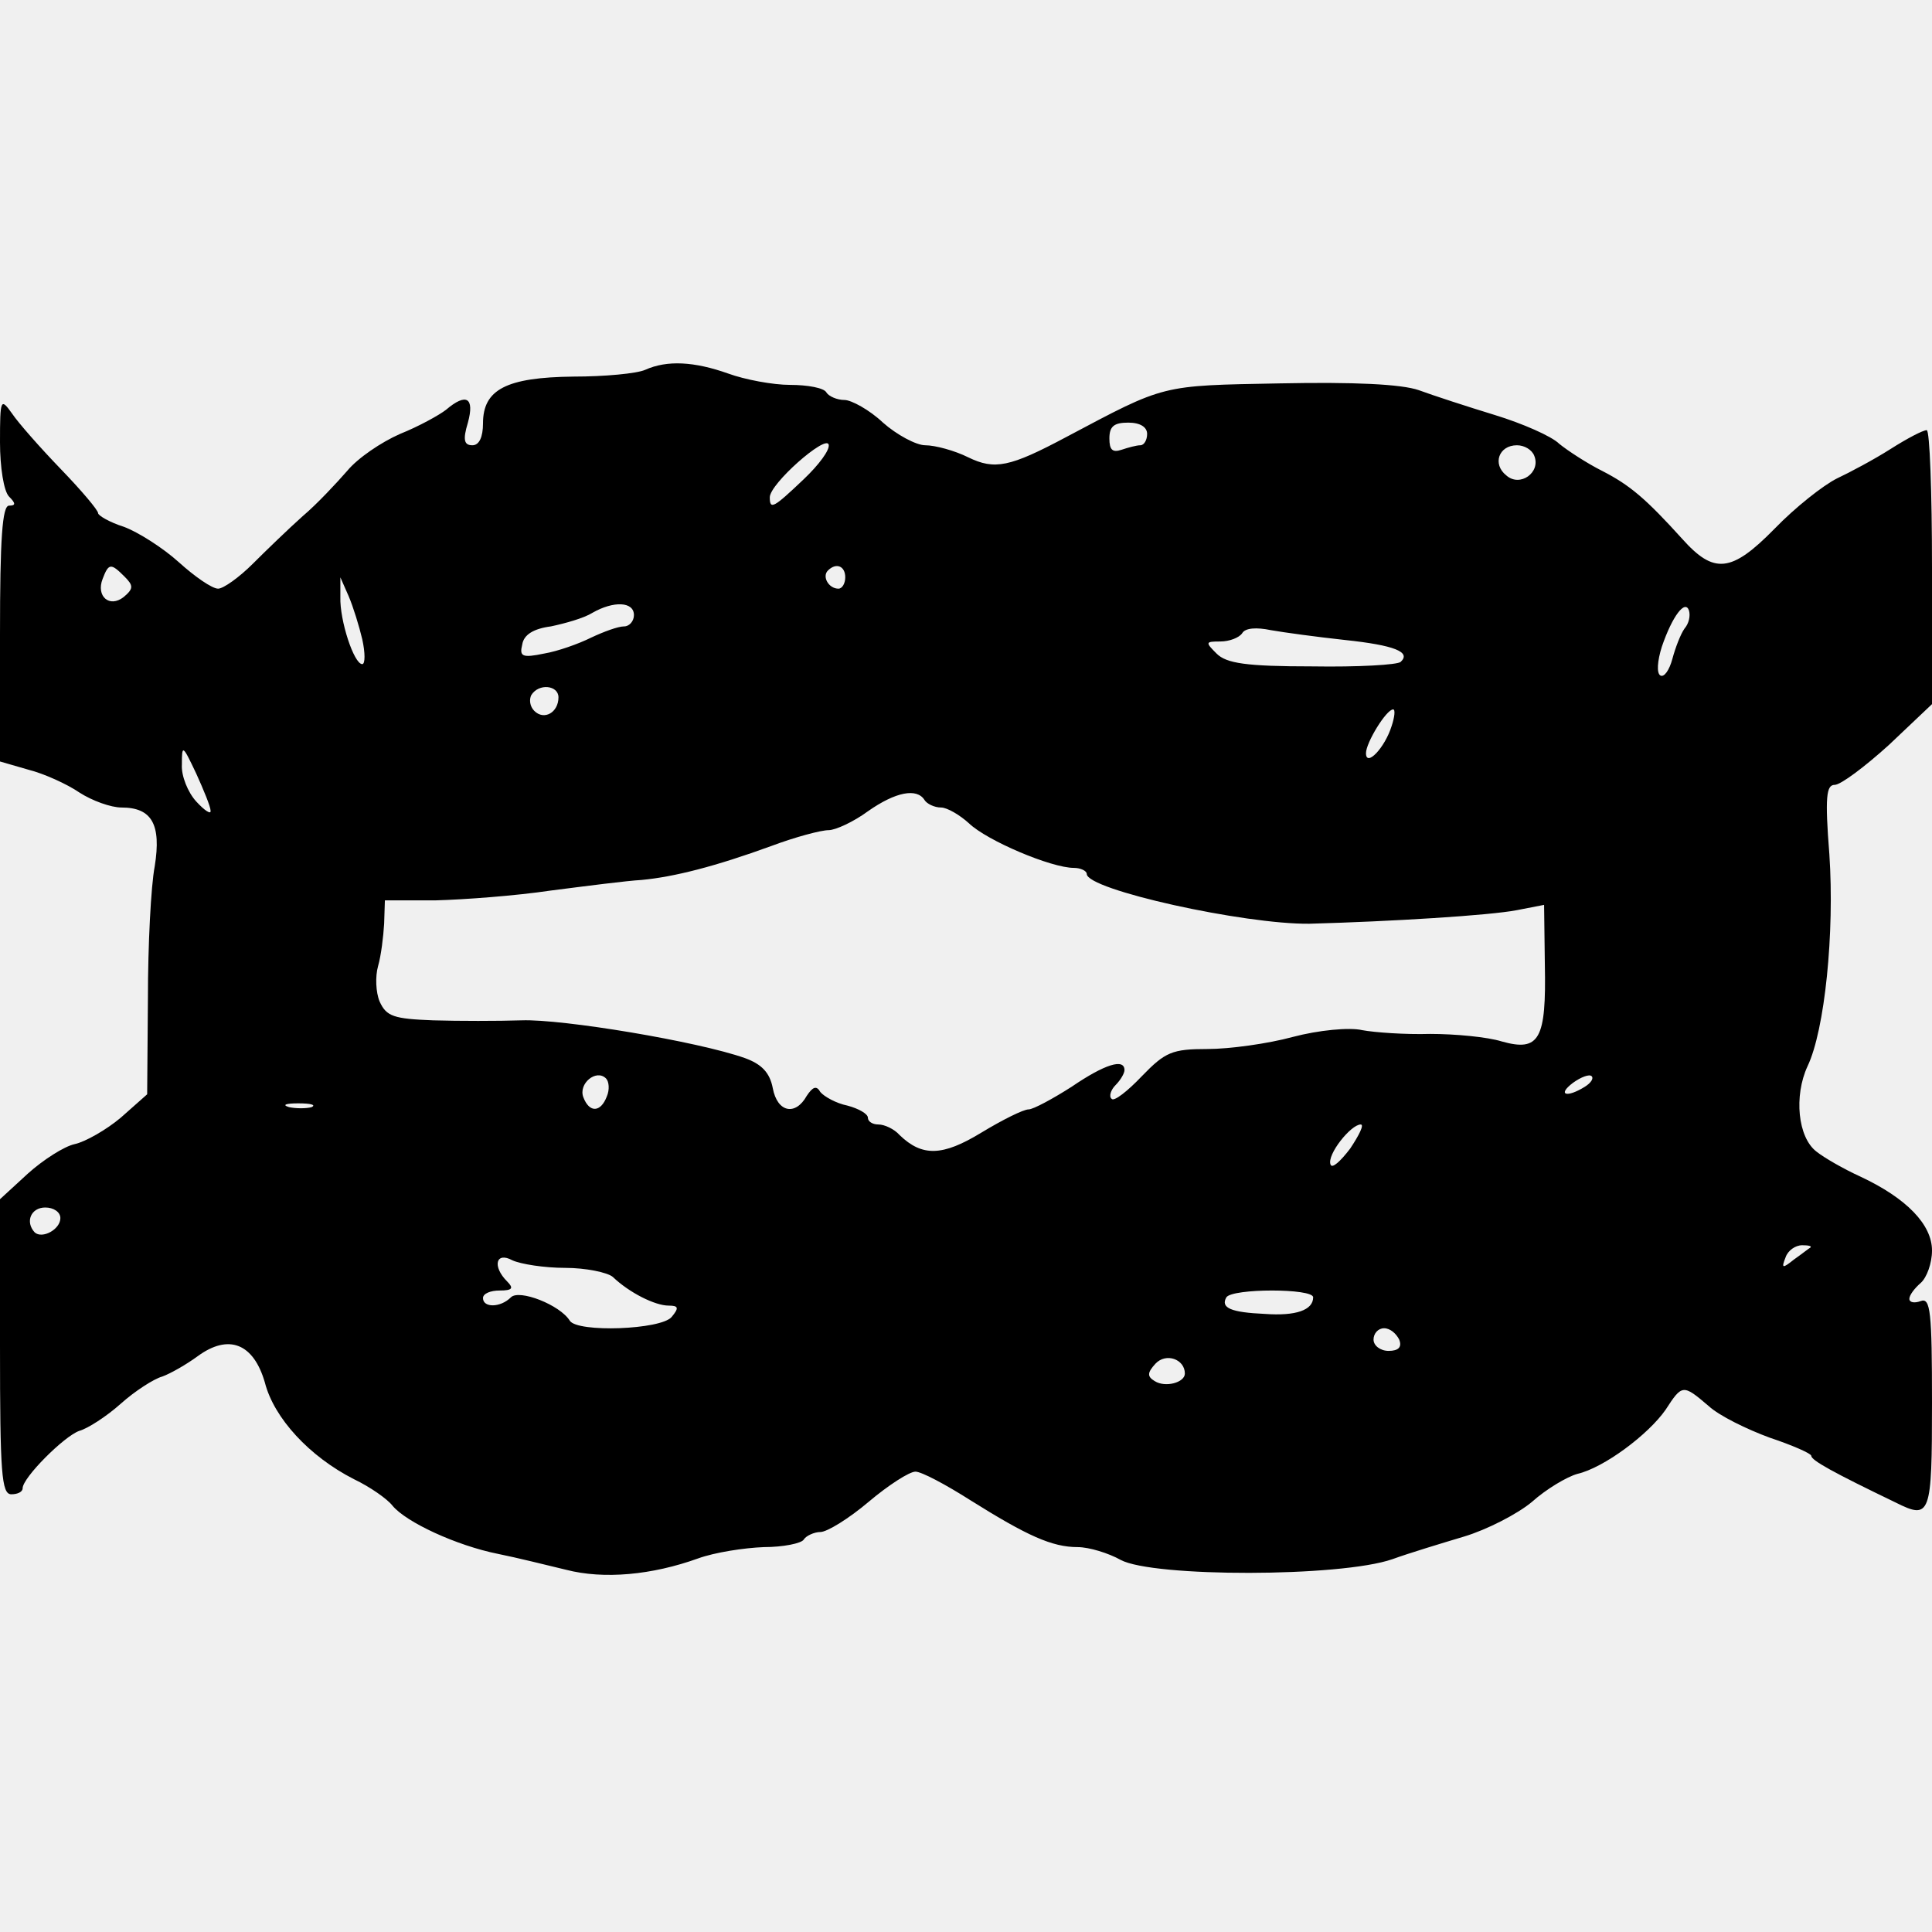
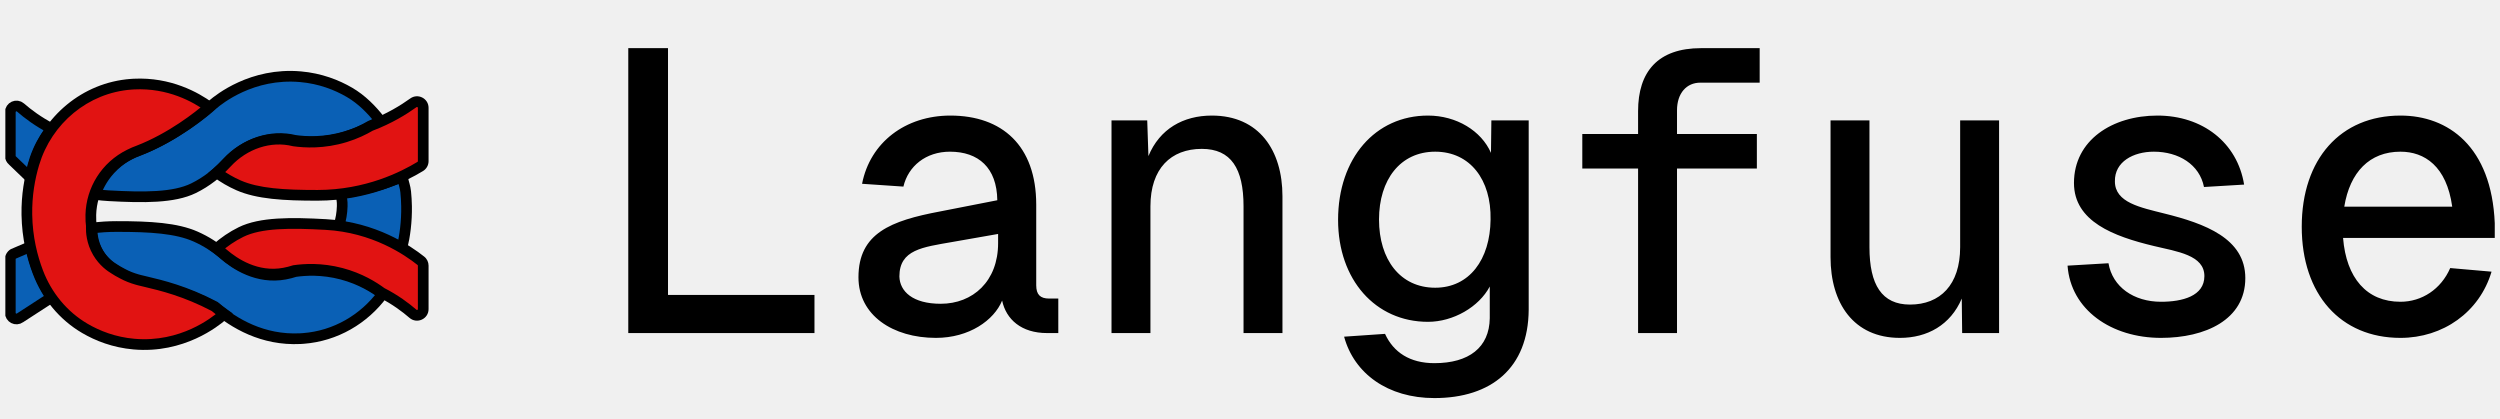
- <svg xmlns="http://www.w3.org/2000/svg" version="1.0" width="256pt" height="256pt" viewBox="0 0 256 256" preserveAspectRatio="xMidYMid meet">
-   <g transform="translate(0,256) scale(0.1,-0.1)" fill="#000000" stroke="none">
-     <path d="M855 2070 c-11 -5 -54 -9 -95 -9 -89 -1 -120 -17 -120 -62 0 -18 -5 -29 -14 -29 -11 0 -13 7 -6 30 9 33 -2 40 -29 17 -9 -7 -36 -22 -61 -32 -25 -11 -56 -32 -70 -49 -14 -16 -40 -44 -59 -60 -19 -17 -49 -46 -66 -63 -18 -18 -39 -33 -46 -33 -8 0 -31 16 -52 35 -21 19 -54 40 -73 47 -19 6 -34 15 -34 18 0 4 -22 30 -49 58 -28 29 -57 62 -65 74 -15 21 -16 20 -16 -38 0 -33 5 -65 12 -72 9 -9 9 -12 0 -12 -9 0 -12 -44 -12 -170 l0 -169 38 -11 c20 -5 51 -19 67 -30 17 -11 42 -20 56 -20 40 0 53 -22 44 -78 -5 -26 -9 -104 -9 -175 l-1 -127 -35 -31 c-19 -16 -47 -32 -61 -35 -14 -3 -42 -21 -62 -39 l-37 -34 0 -195 c0 -168 2 -196 15 -196 8 0 15 3 15 8 0 14 55 69 75 76 11 3 36 19 55 36 19 17 44 33 55 36 11 4 32 16 47 27 41 30 74 17 89 -35 12 -47 59 -98 118 -128 21 -10 44 -26 51 -35 18 -22 85 -53 140 -64 25 -5 65 -15 90 -21 50 -13 114 -7 175 15 22 8 61 14 87 15 26 0 50 5 53 10 3 5 14 10 22 10 9 0 38 18 64 40 26 22 54 40 62 40 8 0 40 -17 73 -38 75 -47 108 -62 142 -62 15 0 41 -8 57 -17 43 -23 291 -23 360 1 22 8 65 21 95 30 30 9 71 30 90 46 19 17 46 33 60 37 35 8 94 52 117 85 22 34 23 34 57 5 14 -13 51 -31 81 -42 30 -10 55 -21 55 -24 0 -6 29 -22 112 -62 46 -23 48 -17 48 132 0 121 -2 140 -15 135 -8 -3 -15 -2 -15 3 0 5 7 14 15 21 8 7 15 26 15 43 0 34 -33 69 -95 98 -22 10 -48 25 -58 33 -25 19 -30 74 -12 113 23 48 36 177 29 281 -6 76 -4 92 7 92 8 0 40 24 72 53 l57 54 0 181 c0 100 -3 182 -7 182 -5 0 -26 -11 -48 -25 -22 -14 -54 -31 -71 -39 -18 -9 -55 -38 -83 -67 -57 -58 -80 -60 -122 -13 -48 53 -69 71 -106 90 -20 10 -46 27 -57 36 -10 10 -49 27 -85 38 -36 11 -82 26 -101 33 -23 8 -86 11 -184 9 -159 -3 -151 -1 -283 -71 -75 -40 -95 -44 -130 -27 -18 9 -44 16 -57 16 -12 0 -38 14 -56 30 -18 17 -42 30 -51 30 -10 0 -21 5 -24 10 -3 6 -25 10 -48 10 -23 0 -60 7 -82 15 -45 16 -81 18 -110 5z m665 -85 c0 -8 -4 -15 -9 -15 -5 0 -16 -3 -25 -6 -12 -4 -16 0 -16 15 0 16 6 21 25 21 16 0 25 -6 25 -15z m-455 -60 c-40 -38 -45 -41 -45 -24 0 18 74 83 78 70 2 -7 -13 -27 -33 -46z m968 31 c9 -22 -19 -42 -37 -26 -19 15 -10 40 14 40 10 0 20 -6 23 -14z m-1868 -160 c12 -12 12 -16 -1 -27 -19 -15 -37 1 -28 24 8 21 11 21 29 3z m955 -1 c0 -8 -4 -15 -9 -15 -13 0 -22 16 -14 24 11 11 23 6 23 -9z m-640 -82 c4 -18 4 -33 0 -33 -11 0 -30 58 -29 89 l0 26 11 -25 c6 -14 14 -40 18 -57z m360 32 c0 -8 -6 -15 -13 -15 -8 0 -27 -7 -44 -15 -16 -8 -44 -18 -62 -21 -29 -6 -33 -4 -29 12 2 13 15 21 38 24 19 4 44 11 55 18 28 16 55 15 55 -3z m1392 -18 c-5 -7 -12 -25 -16 -40 -4 -15 -11 -25 -16 -22 -5 3 -4 19 2 38 14 41 31 63 36 48 2 -7 0 -17 -6 -24z m-450 -15 c66 -7 88 -16 74 -29 -4 -4 -57 -7 -117 -6 -88 0 -114 4 -127 17 -15 15 -15 16 5 16 12 0 25 5 29 11 4 7 19 8 38 4 17 -3 61 -9 98 -13z m-1042 -76 c0 -20 -19 -31 -32 -18 -6 6 -7 15 -4 21 10 16 36 13 36 -3z m1104 -38 c-9 -29 -34 -55 -34 -36 0 14 27 58 36 58 3 0 2 -10 -2 -22z m-1565 -112 c1 -6 -8 0 -19 12 -11 12 -20 34 -19 49 0 27 1 26 19 -12 10 -22 19 -44 19 -49z m946 14 c3 -5 13 -10 22 -10 8 0 25 -10 37 -21 24 -23 109 -59 139 -59 9 0 17 -4 17 -8 0 -21 209 -67 295 -66 109 3 239 11 275 18 l36 7 1 -79 c2 -99 -7 -116 -57 -102 -19 6 -62 10 -95 10 -33 -1 -74 2 -90 5 -17 4 -58 0 -92 -9 -33 -9 -84 -16 -113 -16 -47 0 -56 -4 -87 -36 -19 -20 -37 -34 -40 -30 -4 3 -1 12 5 18 7 7 12 16 12 20 0 16 -26 8 -70 -22 -25 -16 -51 -30 -57 -30 -7 0 -35 -14 -63 -31 -51 -31 -78 -32 -108 -3 -7 8 -20 14 -28 14 -8 0 -14 4 -14 9 0 5 -12 12 -27 16 -15 3 -31 12 -36 18 -5 9 -10 7 -18 -5 -15 -27 -39 -22 -45 10 -4 21 -15 32 -37 40 -62 22 -242 52 -296 50 -31 -1 -83 -1 -117 0 -52 2 -62 5 -71 25 -5 12 -6 33 -2 47 4 14 7 39 8 56 l1 31 68 0 c37 1 105 6 152 13 47 6 101 13 120 14 43 4 98 18 172 45 32 12 66 21 76 21 9 0 33 11 52 25 37 26 65 31 75 15z m-421 -393 c-8 -21 -23 -22 -31 -1 -7 18 17 38 30 25 4 -4 5 -15 1 -24z m1296 13 c-24 -15 -37 -11 -16 5 11 8 22 12 25 9 3 -3 -1 -9 -9 -14z m-1687 -27 c-7 -2 -21 -2 -30 0 -10 3 -4 5 12 5 17 0 24 -2 18 -5z m1376 -55 c-13 -17 -24 -27 -26 -21 -5 13 27 53 40 53 5 0 -2 -14 -14 -32z m-1709 -92 c0 -15 -24 -28 -34 -19 -13 14 -5 33 14 33 11 0 20 -6 20 -14z m2319 -39 c-2 -1 -12 -9 -22 -16 -15 -12 -17 -12 -11 3 3 9 13 16 22 16 8 0 13 -1 11 -3z m-1650 -27 c27 0 56 -6 63 -12 22 -21 56 -38 74 -38 13 0 14 -3 4 -15 -14 -17 -125 -21 -135 -5 -13 21 -67 42 -78 31 -14 -14 -37 -14 -37 -1 0 6 10 10 22 10 17 0 19 3 10 12 -20 20 -15 40 7 28 11 -5 42 -10 70 -10z m991 -39 c0 -17 -23 -25 -64 -22 -45 2 -59 8 -51 22 8 12 115 12 115 0z m114 -56 c4 -10 -1 -15 -14 -15 -11 0 -20 7 -20 15 0 8 6 15 14 15 8 0 16 -7 20 -15z m-284 -45 c0 -12 -26 -19 -40 -10 -10 6 -10 11 1 23 14 15 39 6 39 -13z" />
+ <svg xmlns="http://www.w3.org/2000/svg" width="1869" height="313" viewBox="0 0 1869 313" fill="none">
+   <g clip-path="url(#clip0_823_291)">
+     <path d="M469.7 249V36H499.4V220.5H608.9V249H469.7ZM644.483 137.4C650.483 106.5 676.883 86.4 710.483 86.4C749.183 86.4 774.683 108.9 774.683 153V213.3C774.683 220.2 777.683 223.2 784.283 223.2H791.183V249H782.783C763.583 249 752.183 238.8 749.183 224.7C743.183 239.4 724.583 252.6 699.683 252.6C667.583 252.6 641.783 235.8 641.783 207.3C641.783 174.3 666.083 165 702.683 158.1L745.583 149.7C745.283 125.4 731.483 113.4 710.183 113.4C692.183 113.4 678.983 124.2 675.383 139.5L644.483 137.4ZM672.383 206.7C672.683 217.8 682.283 227.1 703.283 227.1C727.283 227.1 746.183 210.3 746.183 181.8V174.9L711.983 180.9C689.783 184.8 672.383 186.6 672.383 206.7ZM830.966 90H857.666L858.566 116.7C866.966 96.3 884.666 86.4 905.966 86.4C941.366 86.4 958.766 112.5 958.766 146.7V249H929.666V154.2C929.666 126 920.366 111.3 898.466 111.3C875.366 111.3 860.066 126 860.066 154.2V249H830.966V90ZM1067.55 240.6C1028.25 240.6 1000.35 209.1 1000.35 164.4C1000.35 118.2 1028.25 86.4 1067.55 86.4C1088.85 86.4 1107.45 97.8 1114.65 114.3L1114.95 90H1142.85V231.6C1142.55 275.1 1114.95 297.6 1072.35 297.6C1037.55 297.6 1012.35 279.3 1004.85 251.7L1035.45 249.6C1041.75 263.4 1054.05 271.5 1072.35 271.5C1098.15 271.5 1113.45 259.8 1113.75 237.9V214.2C1105.65 229.5 1086.45 240.6 1067.55 240.6ZM1030.95 164.1C1030.95 194.1 1046.85 215.1 1072.95 215.1C1098.45 215.1 1114.05 194.1 1114.35 164.1C1114.95 134.4 1099.05 113.4 1072.95 113.4C1046.85 113.4 1030.95 134.4 1030.95 164.1ZM1224.63 83.1C1224.63 53.7 1239.33 36 1271.73 36H1315.53V61.8H1271.13C1260.93 61.8 1253.73 69.6 1253.73 82.5V100.2H1313.43V126H1253.73V249H1224.63V126H1182.93V100.2H1224.63V83.1ZM1494.51 249H1466.91L1466.61 223.2C1458.21 243 1440.81 252.6 1420.41 252.6C1385.61 252.6 1368.51 226.5 1368.51 192.3V90H1397.61V184.8C1397.61 213 1406.91 227.7 1427.91 227.7C1450.41 227.7 1465.41 213 1465.41 184.8V90H1494.51V249ZM1647.7 139.8C1644.4 123 1628.8 113.4 1610.2 113.4C1594.9 113.4 1580.8 120.9 1581.1 135.6C1581.1 151.5 1600.3 155.1 1618 159.6C1648.3 167.1 1678.6 178.2 1678.6 207.9C1678.6 239.1 1648.6 252.6 1615.6 252.6C1578.4 252.6 1548.1 231.6 1545.7 198.6L1576.3 196.8C1579.3 214.5 1595.2 225.6 1615.6 225.6C1631.5 225.6 1648 221.4 1648 206.4C1648 190.8 1627.9 188.1 1610.2 183.9C1580.2 176.7 1550.5 165.6 1550.5 136.8C1550.5 104.7 1579.3 86.4 1612.9 86.4C1646.5 86.4 1672.6 106.5 1677.7 138L1647.7 139.8ZM1720.78 169.5C1720.78 118.8 1749.88 86.4 1794.58 86.4C1830.28 86.4 1862.68 109.5 1865.08 166.8V177.9H1751.68C1754.08 207.9 1769.38 225.6 1794.58 225.6C1810.48 225.6 1824.88 216.3 1831.78 200.4L1862.68 203.1C1853.68 233.4 1826.38 252.6 1794.58 252.6C1749.88 252.6 1720.78 220.2 1720.78 169.5ZM1752.58 154.5H1833.28C1829.08 124.2 1812.58 113.4 1794.58 113.4C1771.48 113.4 1756.78 128.7 1752.58 154.5Z" fill="black" />
+     <g clip-path="url(#clip1_823_291)">
+       <path d="M286.055 219.8C272.135 238.631 250.819 251.195 226.766 253.029C226.017 253.081 225.268 253.134 224.509 253.176C196.306 254.58 175.001 241.712 160.874 229.766C135.875 216.532 116.315 213.199 104.871 210.317C96.549 208.221 89.266 204.03 86.145 201.934C83.378 200.289 77.812 196.474 73.662 189.359C69.011 181.385 68.741 173.766 68.814 170.528C71.237 170.204 74.369 169.847 78.031 169.617C81.027 169.428 83.93 169.355 87.186 169.344C112.445 169.313 132.034 170.549 146.287 176.879C153.996 180.295 161.143 184.843 167.509 190.386C175.697 197.533 192.436 208.829 213.065 204.973C215.687 204.48 218.205 203.83 220.629 203.034C228.056 201.965 240.759 201.106 255.719 205.077C269.919 208.85 280.135 215.368 286.055 219.8Z" fill="#0A60B5" stroke="black" stroke-width="8" stroke-miterlimit="10" />
+       <path d="M284.203 90.117C277.928 81.986 270.3 74.3 261.292 69.056C251.692 63.47 239.442 58.66 224.627 57.357C188.429 54.171 163.68 74.249 159.171 78.045C153.561 83.31 131.119 101.94 104.105 112.284C99.399 113.96 90.339 117.921 82.287 126.766C75.918 133.758 72.801 140.916 71.273 145.364C74.494 145.809 77.819 146.13 81.248 146.326C107.44 147.785 129.945 147.93 144.667 140.72C154.392 135.962 162.922 129.186 170.278 121.252C183.535 106.946 202.87 100.564 220.471 104.94C228.554 106.067 242.632 106.926 258.913 101.94C270.155 98.495 278.53 94.161 284.203 90.117Z" fill="#0A60B5" stroke="black" stroke-width="8" stroke-miterlimit="10" />
+       <path d="M38.562 96.154C28.521 90.993 20.682 85.039 15.335 80.378C12.347 77.771 7.703 79.909 7.703 83.892V116.455C7.703 117.873 8.344 119.218 9.441 120.094L22.781 132.93C23.484 127.768 24.994 120.751 28.386 112.993C31.582 105.674 35.419 100.074 38.562 96.154Z" fill="#0A60B5" stroke="black" stroke-width="8" stroke-miterlimit="10" />
+       <path d="M253.344 168.823C254.87 164.12 255.717 159.186 255.843 154.158C255.947 150.186 255.487 148.702 254.797 144.856C261.896 143.664 270.762 141.72 278.844 139.629C287.386 137.424 293.701 134.863 300.8 132.312C301.835 137.277 302.922 139.692 303.299 143.371C303.654 146.842 303.874 150.437 303.936 154.158C304.125 165.719 302.713 176.203 300.538 185.391C293.847 181.92 285.901 178.325 276.753 175.168C268.242 172.22 260.328 170.214 253.344 168.823Z" fill="#0A60B5" stroke="black" stroke-width="8" stroke-miterlimit="10" />
+       <path d="M15.025 237.578C11.964 239.801 7.703 237.61 7.703 233.801V193.808C7.703 192.597 8.168 191.45 8.975 190.594C9.378 190.166 9.751 189.926 9.916 189.832L23.133 184.156C24.105 189.457 25.708 195.801 28.386 202.708C31.52 210.784 35.243 217.326 38.562 222.303C30.713 227.395 22.864 232.487 15.025 237.578Z" fill="#0A60B5" stroke="black" stroke-width="8" stroke-miterlimit="10" />
+       <path fill-rule="evenodd" clip-rule="evenodd" d="M100.136 62.85C126.57 61.539 146.337 72.61 156.526 80.01C148.813 86.823 127.941 103.262 103.255 112.757C101.59 113.353 99.381 114.235 96.864 115.52C79.001 124.318 68.379 141.852 67.905 160.584C67.825 163.737 67.986 166.878 68.403 169.965C68.358 169.971 68.313 169.977 68.268 169.983C68.195 173.195 68.466 180.754 73.113 188.667C77.262 195.726 82.824 199.511 85.59 201.143C86.963 202.058 89.14 203.376 91.857 204.742C95.049 206.442 98.588 207.868 102.492 208.971C103.09 209.145 103.695 209.309 104.305 209.461C105.726 209.816 107.274 210.184 108.944 210.58C120.722 213.376 138.569 217.611 160.45 229.112C162.661 230.967 165.042 232.837 167.596 234.664C166.82 235.359 166.167 235.965 165.639 236.463C161.127 240.279 136.36 260.46 100.136 257.258C85.31 255.948 73.041 251.113 63.444 245.499C47.276 236.048 35.06 221.096 28.395 203.598C24.101 192.317 20.358 177.729 20.088 160.563C19.849 145.903 22.198 132.99 25.401 122.281C35.205 89.56 63.798 65.564 97.88 62.995L97.882 62.995C98.63 62.943 99.378 62.891 100.136 62.85ZM285.278 218.795C279.345 214.399 269.166 207.981 255.066 204.263C240.114 200.322 227.419 201.175 219.996 202.235C217.573 203.025 215.057 203.67 212.437 204.159C191.819 207.985 175.09 196.777 166.907 189.686C165.316 188.31 163.676 186.997 161.991 185.747C167.498 180.907 173.553 176.731 180.154 173.487C194.887 166.251 217.407 166.396 243.619 167.852C279.739 169.869 304.692 187.076 314.653 194.978C315.765 195.862 316.4 197.193 316.4 198.607V231.078C316.4 235.06 311.731 237.191 308.726 234.582C303.343 229.92 295.425 223.958 285.278 218.795ZM169.475 121.772C167.107 124.337 164.617 126.782 162.005 129.078C167.063 132.831 172.53 136.008 178.313 138.552C192.558 144.832 212.136 146.059 237.38 146.028C274.405 145.976 301.667 132.033 314.175 124.443C315.557 123.601 316.4 122.104 316.4 120.482V80.629C316.4 76.834 312.116 74.651 309.038 76.865C301.753 82.109 290.919 88.802 276.948 94.066C271.916 97.032 265.646 100.06 258.175 102.36C241.882 107.371 227.794 106.508 219.705 105.375C202.092 100.977 182.742 107.392 169.475 121.772Z" fill="#E11312" />
+       <path d="M156.526 80.01L159.174 83.008L162.913 79.705L158.876 76.773L156.526 80.01ZM100.136 62.85L99.938 58.855L99.928 58.855L99.917 58.856L100.136 62.85ZM103.255 112.757L104.602 116.524L104.647 116.508L104.691 116.491L103.255 112.757ZM96.864 115.52L98.631 119.108L98.657 119.096L98.683 119.083L96.864 115.52ZM67.905 160.584L63.906 160.483L63.906 160.483L67.905 160.584ZM68.403 169.965L68.927 173.93L72.904 173.405L72.367 169.429L68.403 169.965ZM68.268 169.983L67.741 166.018L64.347 166.469L64.269 169.892L68.268 169.983ZM73.113 188.667L69.664 190.693L69.665 190.693L73.113 188.667ZM85.59 201.143L87.809 197.815L87.718 197.754L87.623 197.699L85.59 201.143ZM91.857 204.742L93.738 201.212L93.696 201.189L93.654 201.168L91.857 204.742ZM102.492 208.971L103.605 205.13L103.593 205.126L103.58 205.122L102.492 208.971ZM104.305 209.461L103.335 213.342L103.335 213.342L104.305 209.461ZM108.944 210.58L109.868 206.688L109.868 206.688L108.944 210.58ZM160.45 229.112L163.022 226.048L162.693 225.772L162.311 225.571L160.45 229.112ZM167.596 234.664L170.263 237.645L173.982 234.317L169.924 231.412L167.596 234.664ZM165.639 236.463L168.222 239.518L168.306 239.447L168.385 239.372L165.639 236.463ZM100.136 257.258L100.489 253.274L100.488 253.274L100.136 257.258ZM63.444 245.499L65.464 242.046L65.463 242.045L63.444 245.499ZM28.395 203.598L24.657 205.021L24.657 205.021L28.395 203.598ZM20.088 160.563L24.087 160.5L24.087 160.498L20.088 160.563ZM25.401 122.281L21.569 121.132L21.568 121.135L25.401 122.281ZM97.88 62.995L97.612 59.004L97.596 59.005L97.579 59.007L97.88 62.995ZM97.882 62.995L98.15 66.986L98.159 66.986L97.882 62.995ZM255.066 204.263L256.086 200.395L256.085 200.395L255.066 204.263ZM285.278 218.795L282.897 222.009L283.166 222.208L283.464 222.36L285.278 218.795ZM219.996 202.235L219.43 198.275L219.086 198.324L218.755 198.432L219.996 202.235ZM212.437 204.159L213.167 208.091L213.17 208.091L212.437 204.159ZM166.907 189.686L169.527 186.663L169.523 186.659L166.907 189.686ZM161.991 185.747L159.351 182.743L155.632 186.011L159.609 188.96L161.991 185.747ZM180.154 173.487L178.39 169.897L178.389 169.897L180.154 173.487ZM243.619 167.852L243.842 163.858L243.84 163.858L243.619 167.852ZM314.653 194.978L317.141 191.846L317.139 191.845L314.653 194.978ZM308.726 234.582L311.349 231.562L311.345 231.558L308.726 234.582ZM162.005 129.078L159.364 126.074L155.646 129.341L159.622 132.291L162.005 129.078ZM169.475 121.772L172.415 124.485L172.415 124.484L169.475 121.772ZM178.313 138.552L179.927 134.892L179.924 134.891L178.313 138.552ZM237.38 146.028L237.385 150.028L237.386 150.028L237.38 146.028ZM314.175 124.443L316.25 127.863L316.255 127.86L314.175 124.443ZM309.038 76.865L306.702 73.619L306.702 73.619L309.038 76.865ZM276.948 94.066L275.537 90.323L275.214 90.445L274.917 90.62L276.948 94.066ZM258.175 102.36L259.351 106.183L259.351 106.183L258.175 102.36ZM219.705 105.375L218.736 109.256L218.94 109.307L219.15 109.336L219.705 105.375ZM158.876 76.773C148.278 69.076 127.619 57.482 99.938 58.855L100.334 66.845C125.521 65.596 144.396 76.144 154.175 83.246L158.876 76.773ZM104.691 116.491C130.003 106.755 151.286 89.975 159.174 83.008L153.878 77.012C146.339 83.671 125.879 99.77 101.819 109.024L104.691 116.491ZM98.683 119.083C101.016 117.891 103.062 117.074 104.602 116.524L101.908 108.991C100.118 109.631 97.746 110.579 95.045 111.958L98.683 119.083ZM71.903 160.685C72.341 143.407 82.132 127.235 98.631 119.108L95.097 111.932C75.869 121.402 64.417 140.298 63.906 160.483L71.903 160.685ZM72.367 169.429C71.98 166.564 71.829 163.636 71.903 160.685L63.906 160.483C63.821 163.838 63.992 167.193 64.439 170.5L72.367 169.429ZM68.796 173.948C68.839 173.942 68.883 173.936 68.927 173.93L67.879 165.999C67.833 166.005 67.787 166.012 67.741 166.018L68.796 173.948ZM76.562 186.641C72.445 179.632 72.203 172.922 72.267 170.073L64.269 169.892C64.188 173.469 64.486 181.877 69.664 190.693L76.562 186.641ZM87.623 197.699C85.166 196.249 80.234 192.89 76.562 186.64L69.665 190.693C74.289 198.563 80.482 202.773 83.557 204.588L87.623 197.699ZM93.654 201.168C91.084 199.876 89.047 198.641 87.809 197.815L83.371 204.472C84.878 205.476 87.197 206.876 90.061 208.316L93.654 201.168ZM103.58 205.122C99.936 204.092 96.665 202.771 93.738 201.212L89.977 208.272C93.433 210.114 97.24 211.644 101.404 212.821L103.58 205.122ZM105.275 205.581C104.715 205.441 104.158 205.29 103.605 205.13L101.378 212.813C102.022 213 102.674 213.177 103.335 213.342L105.275 205.581ZM109.868 206.688C108.192 206.29 106.668 205.929 105.275 205.581L103.335 213.342C104.783 213.704 106.356 214.077 108.02 214.472L109.868 206.688ZM162.311 225.571C139.969 213.828 121.721 209.501 109.868 206.688L108.02 214.472C119.724 217.25 137.168 221.394 158.589 232.653L162.311 225.571ZM169.924 231.412C167.463 229.65 165.162 227.845 163.022 226.048L157.879 232.176C160.159 234.09 162.622 236.023 165.267 237.917L169.924 231.412ZM168.385 239.372C168.893 238.893 169.519 238.311 170.263 237.645L164.928 231.684C164.121 232.406 163.441 233.038 162.893 233.555L168.385 239.372ZM99.784 261.242C137.658 264.591 163.494 243.516 168.222 239.518L163.056 233.409C158.759 237.043 135.063 256.33 100.489 253.274L99.784 261.242ZM61.424 248.951C71.442 254.812 84.275 259.872 99.784 261.243L100.488 253.274C86.344 252.024 74.639 247.414 65.464 242.046L61.424 248.951ZM24.657 205.021C31.628 223.323 44.425 239.014 61.426 248.952L65.463 242.045C50.128 233.081 38.492 218.869 32.133 202.174L24.657 205.021ZM16.088 160.626C16.367 178.342 20.23 193.392 24.657 205.021L32.133 202.175C27.972 191.241 24.349 177.116 24.087 160.5L16.088 160.626ZM21.568 121.135C18.267 132.175 15.841 145.499 16.088 160.629L24.087 160.498C23.856 146.307 26.13 133.804 29.233 123.427L21.568 121.135ZM97.579 59.007C61.77 61.705 31.827 86.899 21.569 121.132L29.232 123.429C38.584 92.222 65.825 69.422 98.181 66.984L97.579 59.007ZM97.614 59.004L97.612 59.004L98.148 66.986L98.15 66.986L97.614 59.004ZM99.917 58.856C99.125 58.899 98.348 58.953 97.605 59.005L98.159 66.986C98.911 66.933 99.63 66.883 100.355 66.844L99.917 58.856ZM254.046 208.13C267.506 211.68 277.227 217.808 282.897 222.009L287.66 215.581C281.463 210.99 270.825 204.282 256.086 200.395L254.046 208.13ZM220.561 206.195C227.65 205.182 239.773 204.369 254.046 208.13L256.085 200.395C240.456 196.275 227.189 197.167 219.43 198.275L220.561 206.195ZM213.17 208.091C215.961 207.57 218.646 206.883 221.236 206.038L218.755 198.432C216.5 199.168 214.153 199.769 211.703 200.226L213.17 208.091ZM164.288 192.708C172.755 200.046 190.717 212.258 213.167 208.091L211.707 200.226C192.921 203.712 177.425 193.507 169.527 186.663L164.288 192.708ZM159.609 188.96C161.214 190.151 162.776 191.402 164.291 192.712L169.523 186.659C167.857 185.219 166.139 183.843 164.374 182.534L159.609 188.96ZM178.389 169.897C171.438 173.314 165.092 177.697 159.351 182.743L164.632 188.752C169.904 184.118 175.669 180.148 181.918 177.077L178.389 169.897ZM243.84 163.858C230.712 163.129 218.328 162.716 207.327 163.418C196.357 164.118 186.44 165.943 178.39 169.897L181.917 177.077C188.6 173.795 197.31 172.074 207.837 171.402C218.332 170.732 230.314 171.119 243.397 171.846L243.84 163.858ZM317.139 191.845C306.868 183.697 281.132 165.941 243.842 163.858L243.396 171.846C278.345 173.797 302.516 190.456 312.167 198.112L317.139 191.845ZM320.4 198.607C320.4 195.986 319.219 193.497 317.141 191.846L312.165 198.11C312.312 198.227 312.4 198.4 312.4 198.607H320.4ZM320.4 231.078V198.607H312.4V231.078H320.4ZM306.103 237.602C311.703 242.465 320.4 238.483 320.4 231.078H312.4C312.4 231.267 312.351 231.37 312.306 231.437C312.251 231.519 312.158 231.604 312.028 231.663C311.899 231.722 311.774 231.736 311.677 231.725C311.599 231.715 311.491 231.685 311.349 231.562L306.103 237.602ZM283.464 222.36C293.258 227.344 300.909 233.104 306.108 237.606L311.345 231.558C305.777 226.737 297.592 220.573 287.092 215.23L283.464 222.36ZM164.645 132.083C167.369 129.689 169.958 127.146 172.415 124.485L166.536 119.058C164.256 121.528 161.866 123.875 159.364 126.074L164.645 132.083ZM179.924 134.891C174.414 132.467 169.206 129.44 164.388 125.866L159.622 132.291C164.92 136.222 170.646 139.549 176.703 142.214L179.924 134.891ZM237.375 142.028C212.041 142.059 193.29 140.784 179.927 134.892L176.7 142.212C191.826 148.881 212.231 150.059 237.385 150.028L237.375 142.028ZM312.099 121.024C299.926 128.411 273.392 141.977 237.375 142.028L237.386 150.028C275.417 149.975 303.407 135.656 316.25 127.863L312.099 121.024ZM312.4 120.482C312.4 120.708 312.285 120.911 312.094 121.027L316.255 127.86C318.83 126.292 320.4 123.5 320.4 120.482H312.4ZM312.4 80.629V120.482H320.4V80.629H312.4ZM311.375 80.112C311.819 79.792 312.4 80.11 312.4 80.629H320.4C320.4 73.559 312.413 69.509 306.702 73.619L311.375 80.112ZM278.358 97.809C292.734 92.392 303.877 85.508 311.375 80.112L306.702 73.619C299.628 78.71 289.105 85.211 275.537 90.323L278.358 97.809ZM259.351 106.183C267.166 103.778 273.721 100.611 278.979 97.512L274.917 90.62C270.11 93.453 264.126 96.343 256.998 98.537L259.351 106.183ZM219.15 109.336C227.591 110.519 242.314 111.424 259.351 106.183L256.999 98.537C241.45 103.319 227.996 102.498 220.26 101.414L219.15 109.336ZM172.415 124.484C184.804 111.056 202.696 105.251 218.736 109.256L220.674 101.494C201.487 96.703 180.681 103.728 166.535 119.059L172.415 124.484Z" fill="black" />
+     </g>
  </g>
+   <defs>
+     <clipPath id="clip0_823_291">
+       <rect width="1869" height="313" fill="white" />
+     </clipPath>
+     <clipPath id="clip1_823_291">
+       <rect width="316" height="316" fill="white" transform="translate(4 -1)" />
+     </clipPath>
+   </defs>
</svg>
